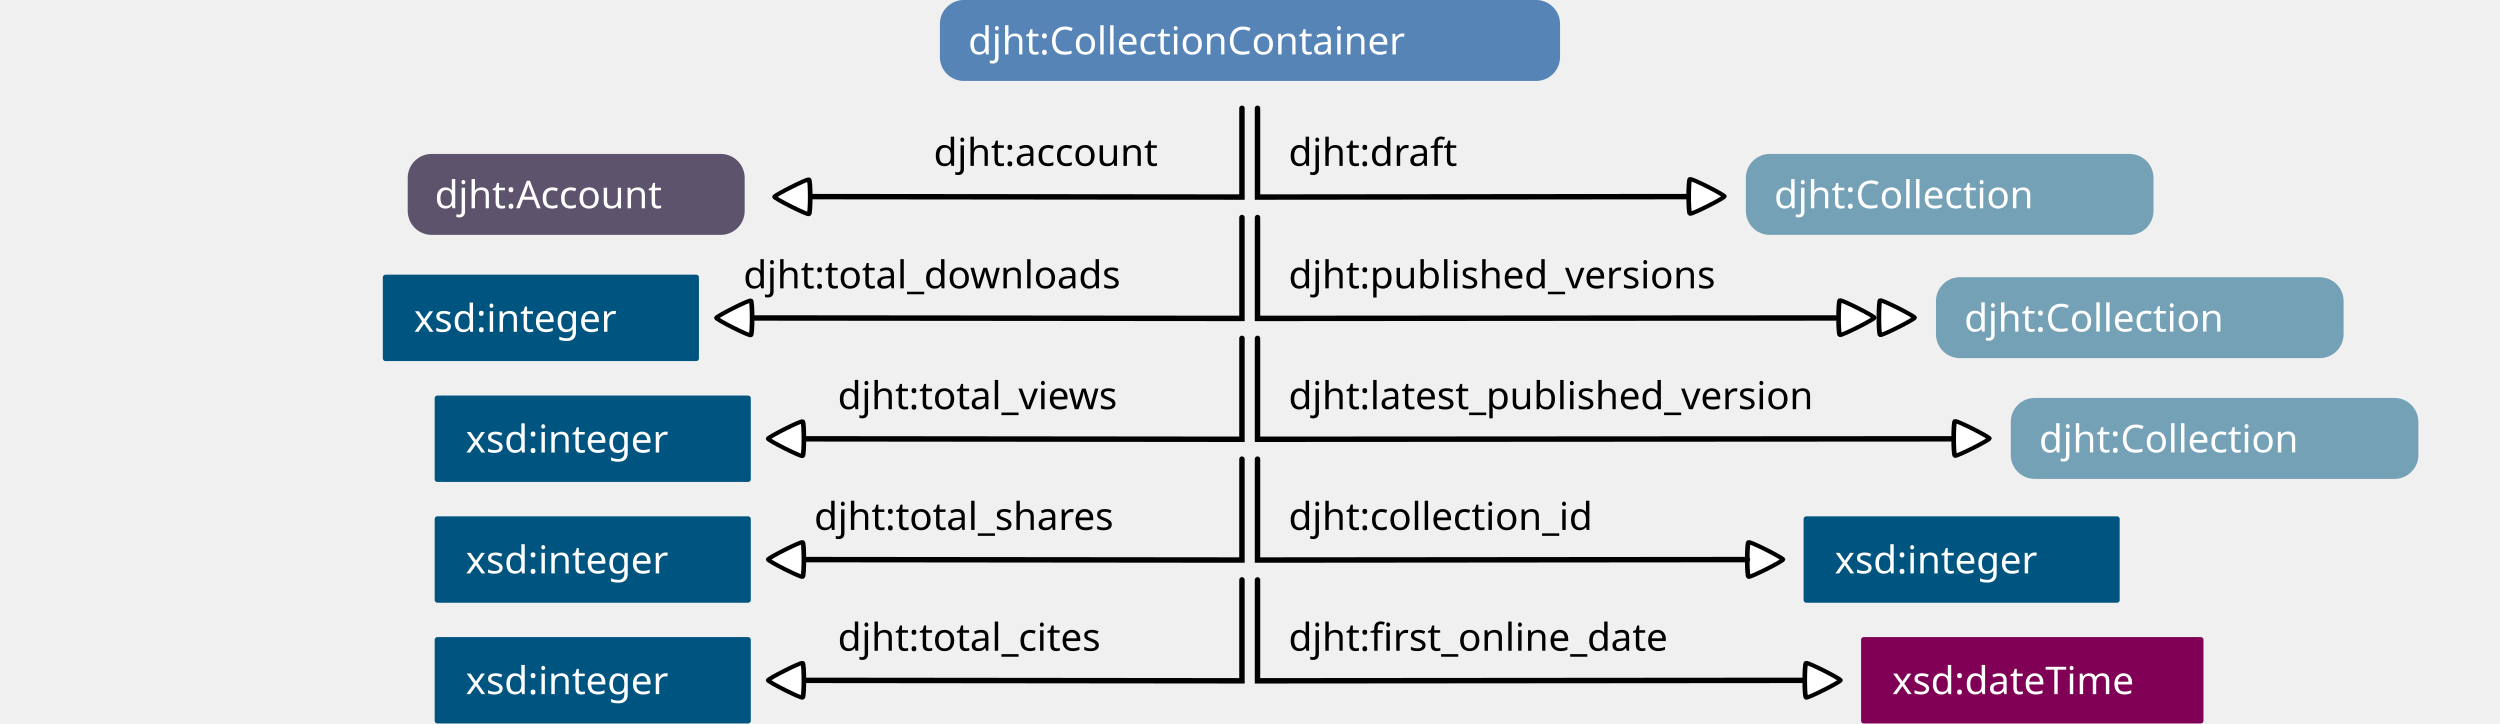
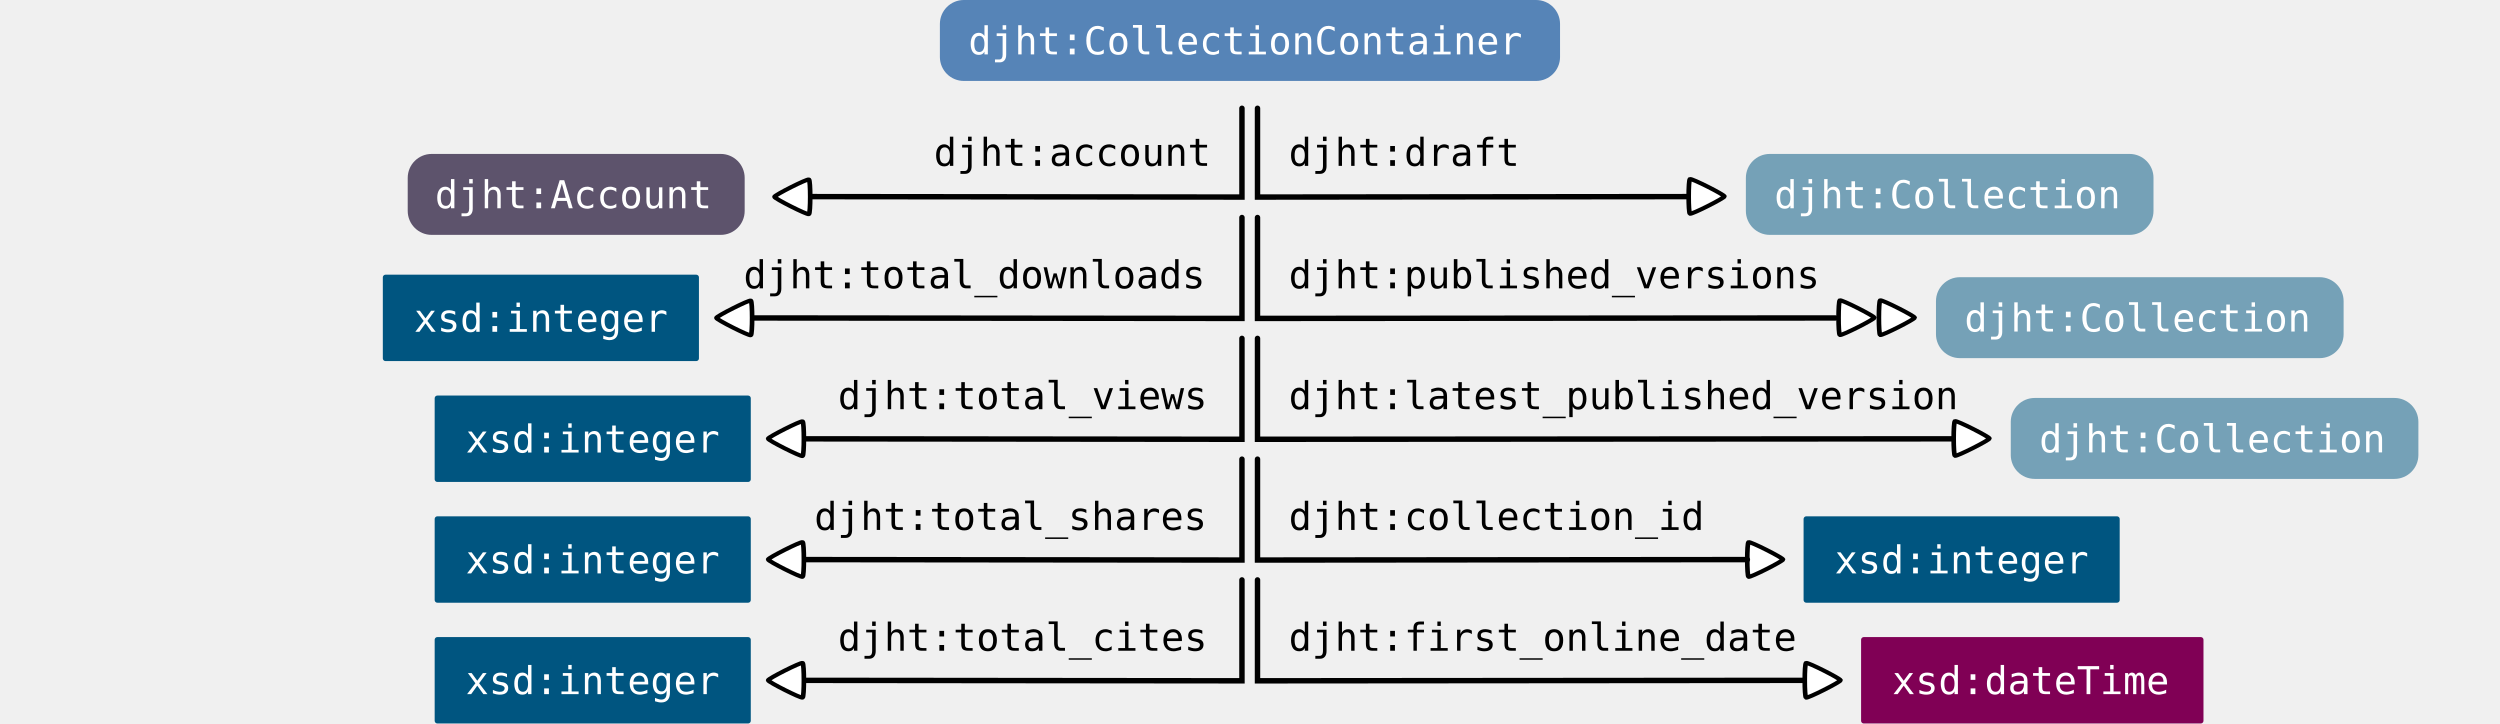
- <svg xmlns="http://www.w3.org/2000/svg" width="230mm" height="66.559mm" version="1.1" viewBox="0 0 230 66.559">
+ <svg xmlns="http://www.w3.org/2000/svg" width="230mm" height="66.559mm" version="1.1" viewBox="0 0 230 66.559" font-family="'Fira Code', monospace" font-size="3.528px">
  <g transform="translate(-161.88 -91.458)">
-     <g fill="#000000" font-family="sans-serif" font-size="3.528px" stroke-width=".131">
+     <g fill="#000" stroke-width=".131">
      <text x="280.439" y="117.988" style="line-height:1.25" xml:space="preserve">
-         <tspan x="280.439" y="117.988" font-family="'Fira Code'" font-size="3.528px" stroke-width=".131">djht:published_versions</tspan>
+         <tspan x="280.439" y="117.988" stroke-width=".131">djht:published_versions</tspan>
      </text>
      <text x="280.439" y="140.213" style="line-height:1.25" xml:space="preserve">
-         <tspan x="280.439" y="140.213" font-family="'Fira Code'" font-size="3.528px" stroke-width=".131">djht:collection_id</tspan>
+         <tspan x="280.439" y="140.213" stroke-width=".131">djht:collection_id</tspan>
      </text>
      <text x="280.439" y="129.1" style="line-height:1.25" xml:space="preserve">
-         <tspan x="280.439" y="129.1" font-family="'Fira Code'" font-size="3.528px" stroke-width=".131">djht:latest_published_version</tspan>
+         <tspan x="280.439" y="129.1" stroke-width=".131">djht:latest_published_version</tspan>
      </text>
    </g>
    <path d="m277.57 111.47v9.282l53.16-0.042" fill="none" stroke="#000" stroke-linecap="round" stroke-width=".5" />
    <g>
      <rect x="322.5" y="105.62" width="37.502" height="7.447" ry="2.204" fill="#75a1b7" />
-       <text x="325.108" y="110.62" fill="#ffffff" font-family="sans-serif" font-size="3.528px" stroke-width=".131" style="line-height:1.25" xml:space="preserve">
-         <tspan x="325.108" y="110.62" fill="#ffffff" font-family="'Fira Code'" font-size="3.528px" stroke-width=".131">djht:Collection</tspan>
+       <text x="325.108" y="110.62" fill="#fff" stroke-width=".131" style="line-height:1.25" xml:space="preserve">
+         <tspan x="325.108" y="110.62" fill="#fff" stroke-width=".131">djht:Collection</tspan>
      </text>
      <rect x="248.35" y="91.458" width="57.054" height="7.447" ry="2.204" fill="#5684b7" />
-       <text x="250.965" y="96.46" fill="#ffffff" font-family="sans-serif" font-size="3.528px" stroke-width=".131" style="line-height:1.25" xml:space="preserve">
-         <tspan x="250.965" y="96.46" fill="#ffffff" font-family="'Fira Code'" font-size="3.528px" stroke-width=".131">djht:CollectionContainer</tspan>
+       <text x="250.965" y="96.46" fill="#fff" stroke-width=".131" style="line-height:1.25" xml:space="preserve">
+         <tspan x="250.965" y="96.46" fill="#fff" stroke-width=".131">djht:CollectionContainer</tspan>
      </text>
      <rect x="328.06" y="139.21" width="28.582" height="7.447" rx="0" ry="0" fill="#005580" stroke="#005580" stroke-linecap="round" stroke-linejoin="round" stroke-width=".5" />
-       <text x="330.67" y="144.21" fill="#ffffff" font-family="sans-serif" font-size="3.528px" stroke-width=".131" style="line-height:1.25" xml:space="preserve">
-         <tspan x="330.67" y="144.21" fill="#ffffff" font-family="'Fira Code'" font-size="3.528px" stroke-width=".131">xsd:integer</tspan>
+       <text x="330.67" y="144.21" fill="#fff" stroke-width=".131" style="line-height:1.25" xml:space="preserve">
+         <tspan x="330.67" y="144.21" fill="#fff" stroke-width=".131">xsd:integer</tspan>
      </text>
    </g>
    <g fill="#fff" stroke="#000" stroke-linecap="round" stroke-linejoin="round" stroke-width=".754">
      <path transform="matrix(-.549 .12832 .1471 .47889 461.65 85.13)" d="m267.07 52.47c-0.228 0.228-6.135-1.355-6.218-1.666-0.083-0.311 4.241-4.636 4.552-4.552 0.311 0.083 1.894 5.991 1.666 6.218z" />
      <path transform="matrix(-.549 .12832 .1471 .47889 470.05 62.882)" d="m267.07 52.47c-0.228 0.228-6.135-1.355-6.218-1.666-0.083-0.311 4.241-4.636 4.552-4.552 0.311 0.083 1.894 5.991 1.666 6.218z" />
      <path transform="matrix(-.549 .12832 .1471 .47889 473.76 62.882)" d="m267.07 52.47c-0.228 0.228-6.135-1.355-6.218-1.666-0.083-0.311 4.241-4.636 4.552-4.552 0.311 0.083 1.894 5.991 1.666 6.218z" />
    </g>
    <path d="m277.57 144.81v9.282l50.873-0.042" fill="none" stroke="#000" stroke-linecap="round" stroke-width=".5" />
-     <text x="280.439" y="151.325" fill="#000000" font-family="sans-serif" font-size="3.528px" stroke-width=".131" style="line-height:1.25" xml:space="preserve">
-       <tspan x="280.439" y="151.325" font-family="'Fira Code'" font-size="3.528px" stroke-width=".131">djht:first_online_date</tspan>
+     <text x="280.439" y="151.325" fill="#000" stroke-width=".131" style="line-height:1.25" xml:space="preserve">
+       <tspan x="280.439" y="151.325" stroke-width=".131">djht:first_online_date</tspan>
    </text>
    <path transform="matrix(-.549 .12832 .1471 .47889 466.94 96.242)" d="m267.07 52.47c-0.228 0.228-6.135-1.355-6.218-1.666-0.083-0.311 4.241-4.636 4.552-4.552 0.311 0.083 1.894 5.991 1.666 6.218z" fill="#fff" stroke="#000" stroke-linecap="round" stroke-linejoin="round" stroke-width=".754" />
    <g>
      <rect x="333.35" y="150.32" width="31" height="7.447" rx="0" ry="0" fill="#800055" stroke="#800055" stroke-linecap="round" stroke-linejoin="round" stroke-width=".5" />
-       <g font-family="sans-serif" font-size="3.528px" stroke-width=".131">
-         <text x="335.961" y="155.322" fill="#ffffff" style="line-height:1.25" xml:space="preserve">
-           <tspan x="335.961" y="155.322" fill="#ffffff" font-family="'Fira Code'" font-size="3.528px" stroke-width=".131">xsd:dateTime</tspan>
+       <g stroke-width=".131">
+         <text x="335.961" y="155.322" fill="#fff" style="line-height:1.25" xml:space="preserve">
+           <tspan x="335.961" y="155.322" fill="#fff" stroke-width=".131">xsd:dateTime</tspan>
        </text>
-         <text x="230.276" y="117.988" fill="#000000" style="line-height:1.25" xml:space="preserve">
-           <tspan x="230.276" y="117.988" font-family="'Fira Code'" font-size="3.528px" stroke-width=".131">djht:total_downloads</tspan>
+         <text x="230.276" y="117.988" fill="#000" style="line-height:1.25" xml:space="preserve">
+           <tspan x="230.276" y="117.988" stroke-width=".131">djht:total_downloads</tspan>
        </text>
-         <text x="238.96" y="129.1" fill="#000000" style="line-height:1.25" xml:space="preserve">
-           <tspan x="238.96" y="129.1" font-family="'Fira Code'" font-size="3.528px" stroke-width=".131">djht:total_views</tspan>
+         <text x="238.96" y="129.1" fill="#000" style="line-height:1.25" xml:space="preserve">
+           <tspan x="238.96" y="129.1" stroke-width=".131">djht:total_views</tspan>
        </text>
      </g>
    </g>
    <g stroke="#000" stroke-linecap="round">
      <path d="m277.57 133.7v9.282l45.068-0.042" fill="none" stroke-width=".5" />
      <path d="m276.14 111.47v9.282l-45.112-0.042" fill="none" stroke-width=".5" />
      <path transform="matrix(.549 .12832 -.1471 .47889 92.053 62.905)" d="m267.07 52.47c-0.228 0.228-6.135-1.355-6.218-1.666-0.083-0.311 4.241-4.636 4.552-4.552 0.311 0.083 1.894 5.991 1.666 6.218z" fill="#fff" stroke-linejoin="round" stroke-width=".754" />
      <path d="m276.14 122.59v9.282l-40.605-0.042" fill="none" stroke-width=".5" />
      <path transform="matrix(.549 .12832 -.1471 .47889 96.815 74.017)" d="m267.07 52.47c-0.228 0.228-6.135-1.355-6.218-1.666-0.083-0.311 4.241-4.636 4.552-4.552 0.311 0.083 1.894 5.991 1.666 6.218z" fill="#fff" stroke-linejoin="round" stroke-width=".754" />
    </g>
-     <text x="236.789" y="140.213" fill="#000000" font-family="sans-serif" font-size="3.528px" stroke-width=".131" style="line-height:1.25" xml:space="preserve">
-       <tspan x="236.789" y="140.213" font-family="'Fira Code'" font-size="3.528px" stroke-width=".131">djht:total_shares</tspan>
+     <text x="236.789" y="140.213" fill="#000" stroke-width=".131" style="line-height:1.25" xml:space="preserve">
+       <tspan x="236.789" y="140.213" stroke-width=".131">djht:total_shares</tspan>
    </text>
-     <text x="238.96" y="151.325" fill="#000000" font-family="sans-serif" font-size="3.528px" stroke-width=".131" style="line-height:1.25" xml:space="preserve">
-       <tspan x="238.96" y="151.325" font-family="'Fira Code'" font-size="3.528px" stroke-width=".131">djht:total_cites</tspan>
+     <text x="238.96" y="151.325" fill="#000" stroke-width=".131" style="line-height:1.25" xml:space="preserve">
+       <tspan x="238.96" y="151.325" stroke-width=".131">djht:total_cites</tspan>
    </text>
    <g stroke="#000" stroke-linecap="round">
      <path d="m276.14 133.7v9.282l-40.605-0.042" fill="none" stroke-width=".5" />
      <path transform="matrix(.549 .12832 -.1471 .47889 96.815 85.13)" d="m267.07 52.47c-0.228 0.228-6.135-1.355-6.218-1.666-0.083-0.311 4.241-4.636 4.552-4.552 0.311 0.083 1.894 5.991 1.666 6.218z" fill="#fff" stroke-linejoin="round" stroke-width=".754" />
      <path d="m276.14 144.81v9.282l-40.605-0.042" fill="none" stroke-width=".5" />
      <path transform="matrix(.549 .12832 -.1471 .47889 96.815 96.242)" d="m267.07 52.47c-0.228 0.228-6.135-1.355-6.218-1.666-0.083-0.311 4.241-4.636 4.552-4.552 0.311 0.083 1.894 5.991 1.666 6.218z" fill="#fff" stroke-linejoin="round" stroke-width=".754" />
      <path d="m277.57 122.59v9.282l64.363-0.042" fill="none" stroke-width=".5" />
      <path transform="matrix(-.549 .12832 .1471 .47889 480.64 73.995)" d="m267.07 52.47c-0.228 0.228-6.135-1.355-6.218-1.666-0.083-0.311 4.241-4.636 4.552-4.552 0.311 0.083 1.894 5.991 1.666 6.218z" fill="#fff" stroke-linejoin="round" stroke-width=".754" />
    </g>
    <g>
      <rect x="197.35" y="116.98" width="28.582" height="7.447" rx="0" ry="0" fill="#005580" stroke="#005580" stroke-linecap="round" stroke-linejoin="round" stroke-width=".5" />
-       <text x="199.966" y="121.985" fill="#ffffff" font-family="sans-serif" font-size="3.528px" stroke-width=".131" style="line-height:1.25" xml:space="preserve">
-         <tspan x="199.966" y="121.985" fill="#ffffff" font-family="'Fira Code'" font-size="3.528px" stroke-width=".131">xsd:integer</tspan>
+       <text x="199.966" y="121.985" fill="#fff" stroke-width=".131" style="line-height:1.25" xml:space="preserve">
+         <tspan x="199.966" y="121.985" fill="#fff" stroke-width=".131">xsd:integer</tspan>
      </text>
      <rect x="202.12" y="128.1" width="28.582" height="7.447" rx="0" ry="0" fill="#005580" stroke="#005580" stroke-linecap="round" stroke-linejoin="round" stroke-width=".5" />
-       <text x="204.728" y="133.097" fill="#ffffff" font-family="sans-serif" font-size="3.528px" stroke-width=".131" style="line-height:1.25" xml:space="preserve">
-         <tspan x="204.728" y="133.097" fill="#ffffff" font-family="'Fira Code'" font-size="3.528px" stroke-width=".131">xsd:integer</tspan>
+       <text x="204.728" y="133.097" fill="#fff" stroke-width=".131" style="line-height:1.25" xml:space="preserve">
+         <tspan x="204.728" y="133.097" fill="#fff" stroke-width=".131">xsd:integer</tspan>
      </text>
      <rect x="202.12" y="139.21" width="28.582" height="7.447" rx="0" ry="0" fill="#005580" stroke="#005580" stroke-linecap="round" stroke-linejoin="round" stroke-width=".5" />
-       <text x="204.728" y="144.21" fill="#ffffff" font-family="sans-serif" font-size="3.528px" stroke-width=".131" style="line-height:1.25" xml:space="preserve">
-         <tspan x="204.728" y="144.21" fill="#ffffff" font-family="'Fira Code'" font-size="3.528px" stroke-width=".131">xsd:integer</tspan>
+       <text x="204.728" y="144.21" fill="#fff" stroke-width=".131" style="line-height:1.25" xml:space="preserve">
+         <tspan x="204.728" y="144.21" fill="#fff" stroke-width=".131">xsd:integer</tspan>
      </text>
      <rect x="202.12" y="150.32" width="28.582" height="7.447" rx="0" ry="0" fill="#005580" stroke="#005580" stroke-linecap="round" stroke-linejoin="round" stroke-width=".5" />
-       <text x="204.728" y="155.322" fill="#ffffff" font-family="sans-serif" font-size="3.528px" stroke-width=".131" style="line-height:1.25" xml:space="preserve">
-         <tspan x="204.728" y="155.322" fill="#ffffff" font-family="'Fira Code'" font-size="3.528px" stroke-width=".131">xsd:integer</tspan>
+       <text x="204.728" y="155.322" fill="#fff" stroke-width=".131" style="line-height:1.25" xml:space="preserve">
+         <tspan x="204.728" y="155.322" fill="#fff" stroke-width=".131">xsd:integer</tspan>
      </text>
-       <text x="247.785" y="106.719" fill="#000000" font-family="sans-serif" font-size="3.528px" stroke-width=".131" style="line-height:1.25" xml:space="preserve">
-         <tspan x="247.785" y="106.719" font-family="'Fira Code'" font-size="3.528px" stroke-width=".131">djht:account</tspan>
+       <text x="247.785" y="106.719" fill="#000" stroke-width=".131" style="line-height:1.25" xml:space="preserve">
+         <tspan x="247.785" y="106.719" stroke-width=".131">djht:account</tspan>
      </text>
    </g>
    <path d="m276.14 101.42v8.168l-39.903-0.042" fill="none" stroke="#000" stroke-linecap="round" stroke-width=".5" />
    <path transform="matrix(.549 .12832 -.1471 .47889 97.397 51.765)" d="m267.07 52.47c-0.228 0.228-6.135-1.355-6.218-1.666-0.083-0.311 4.241-4.636 4.552-4.552 0.311 0.083 1.894 5.991 1.666 6.218z" fill="#fff" stroke="#000" stroke-linecap="round" stroke-linejoin="round" stroke-width=".754" />
    <g>
      <rect x="199.39" y="105.62" width="31" height="7.447" ry="2.204" fill="#5d536c" />
-       <text x="201.886" y="110.621" fill="#ffffff" font-family="sans-serif" font-size="3.528px" stroke-width=".131" style="line-height:1.25" xml:space="preserve">
-         <tspan x="201.886" y="110.621" fill="#ffffff" font-family="'Fira Code'" font-size="3.528px" stroke-width=".131">djht:Account</tspan>
+       <text x="201.886" y="110.621" fill="#fff" stroke-width=".131" style="line-height:1.25" xml:space="preserve">
+         <tspan x="201.886" y="110.621" fill="#fff" stroke-width=".131">djht:Account</tspan>
      </text>
-       <text x="280.439" y="106.719" fill="#000000" font-family="sans-serif" font-size="3.528px" stroke-width=".131" style="line-height:1.25" xml:space="preserve">
-         <tspan x="280.439" y="106.719" font-family="'Fira Code'" font-size="3.528px" stroke-width=".131">djht:draft</tspan>
+       <text x="280.439" y="106.719" fill="#000" stroke-width=".131" style="line-height:1.25" xml:space="preserve">
+         <tspan x="280.439" y="106.719" stroke-width=".131">djht:draft</tspan>
      </text>
    </g>
    <path d="m277.57 101.42v8.168l39.903-0.042" fill="none" stroke="#000" stroke-linecap="round" stroke-width=".5" />
    <path transform="matrix(-.549 .12832 .1471 .47889 456.26 51.725)" d="m267.07 52.47c-0.228 0.228-6.135-1.355-6.218-1.666-0.083-0.311 4.241-4.636 4.552-4.552 0.311 0.083 1.894 5.991 1.666 6.218z" fill="#fff" stroke="#000" stroke-linecap="round" stroke-linejoin="round" stroke-width=".754" />
    <g>
      <rect x="339.99" y="116.96" width="37.502" height="7.447" ry="2.204" fill="#75a1b7" />
-       <text x="342.603" y="121.962" fill="#ffffff" font-family="sans-serif" font-size="3.528px" stroke-width=".131" style="line-height:1.25" xml:space="preserve">
-         <tspan x="342.603" y="121.962" fill="#ffffff" font-family="'Fira Code'" font-size="3.528px" stroke-width=".131">djht:Collection</tspan>
+       <text x="342.603" y="121.962" fill="#fff" stroke-width=".131" style="line-height:1.25" xml:space="preserve">
+         <tspan x="342.603" y="121.962" fill="#fff" stroke-width=".131">djht:Collection</tspan>
      </text>
      <rect x="346.87" y="128.07" width="37.502" height="7.447" ry="2.204" fill="#75a1b7" />
-       <text x="349.483" y="133.075" fill="#ffffff" font-family="sans-serif" font-size="3.528px" stroke-width=".131" style="line-height:1.25" xml:space="preserve">
-         <tspan x="349.483" y="133.075" fill="#ffffff" font-family="'Fira Code'" font-size="3.528px" stroke-width=".131">djht:Collection</tspan>
+       <text x="349.483" y="133.075" fill="#fff" stroke-width=".131" style="line-height:1.25" xml:space="preserve">
+         <tspan x="349.483" y="133.075" fill="#fff" stroke-width=".131">djht:Collection</tspan>
      </text>
    </g>
  </g>
</svg>
